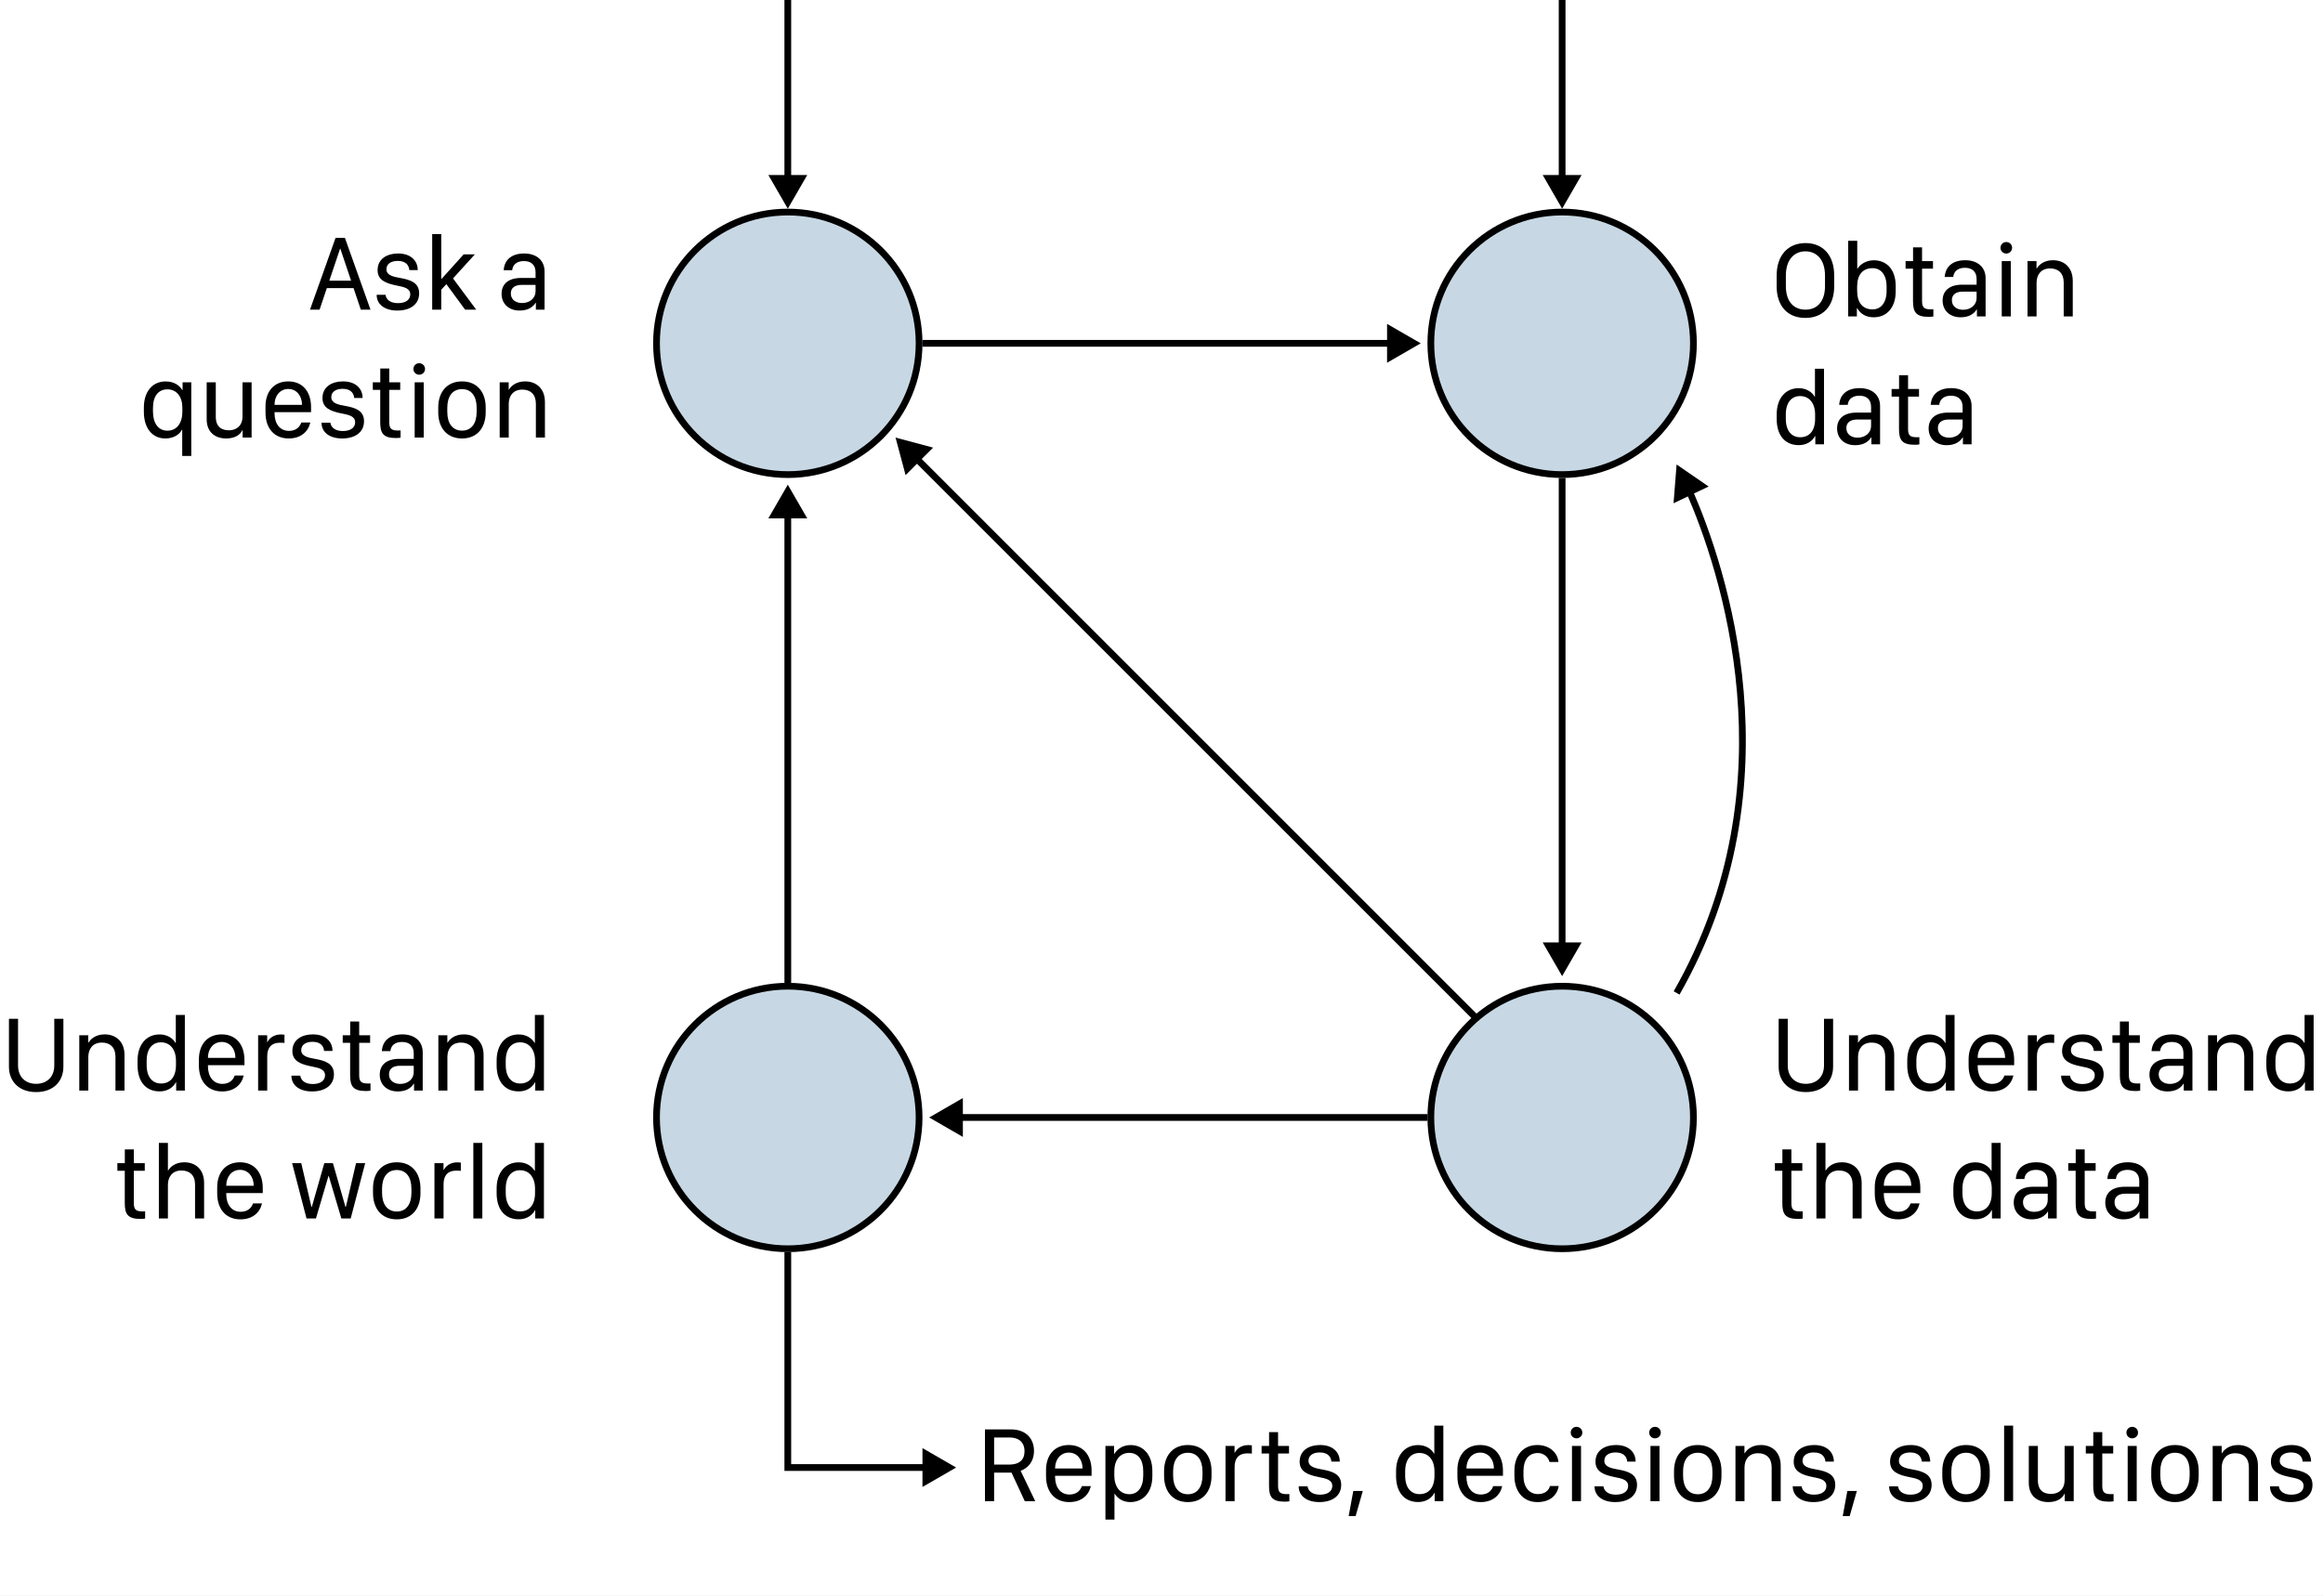
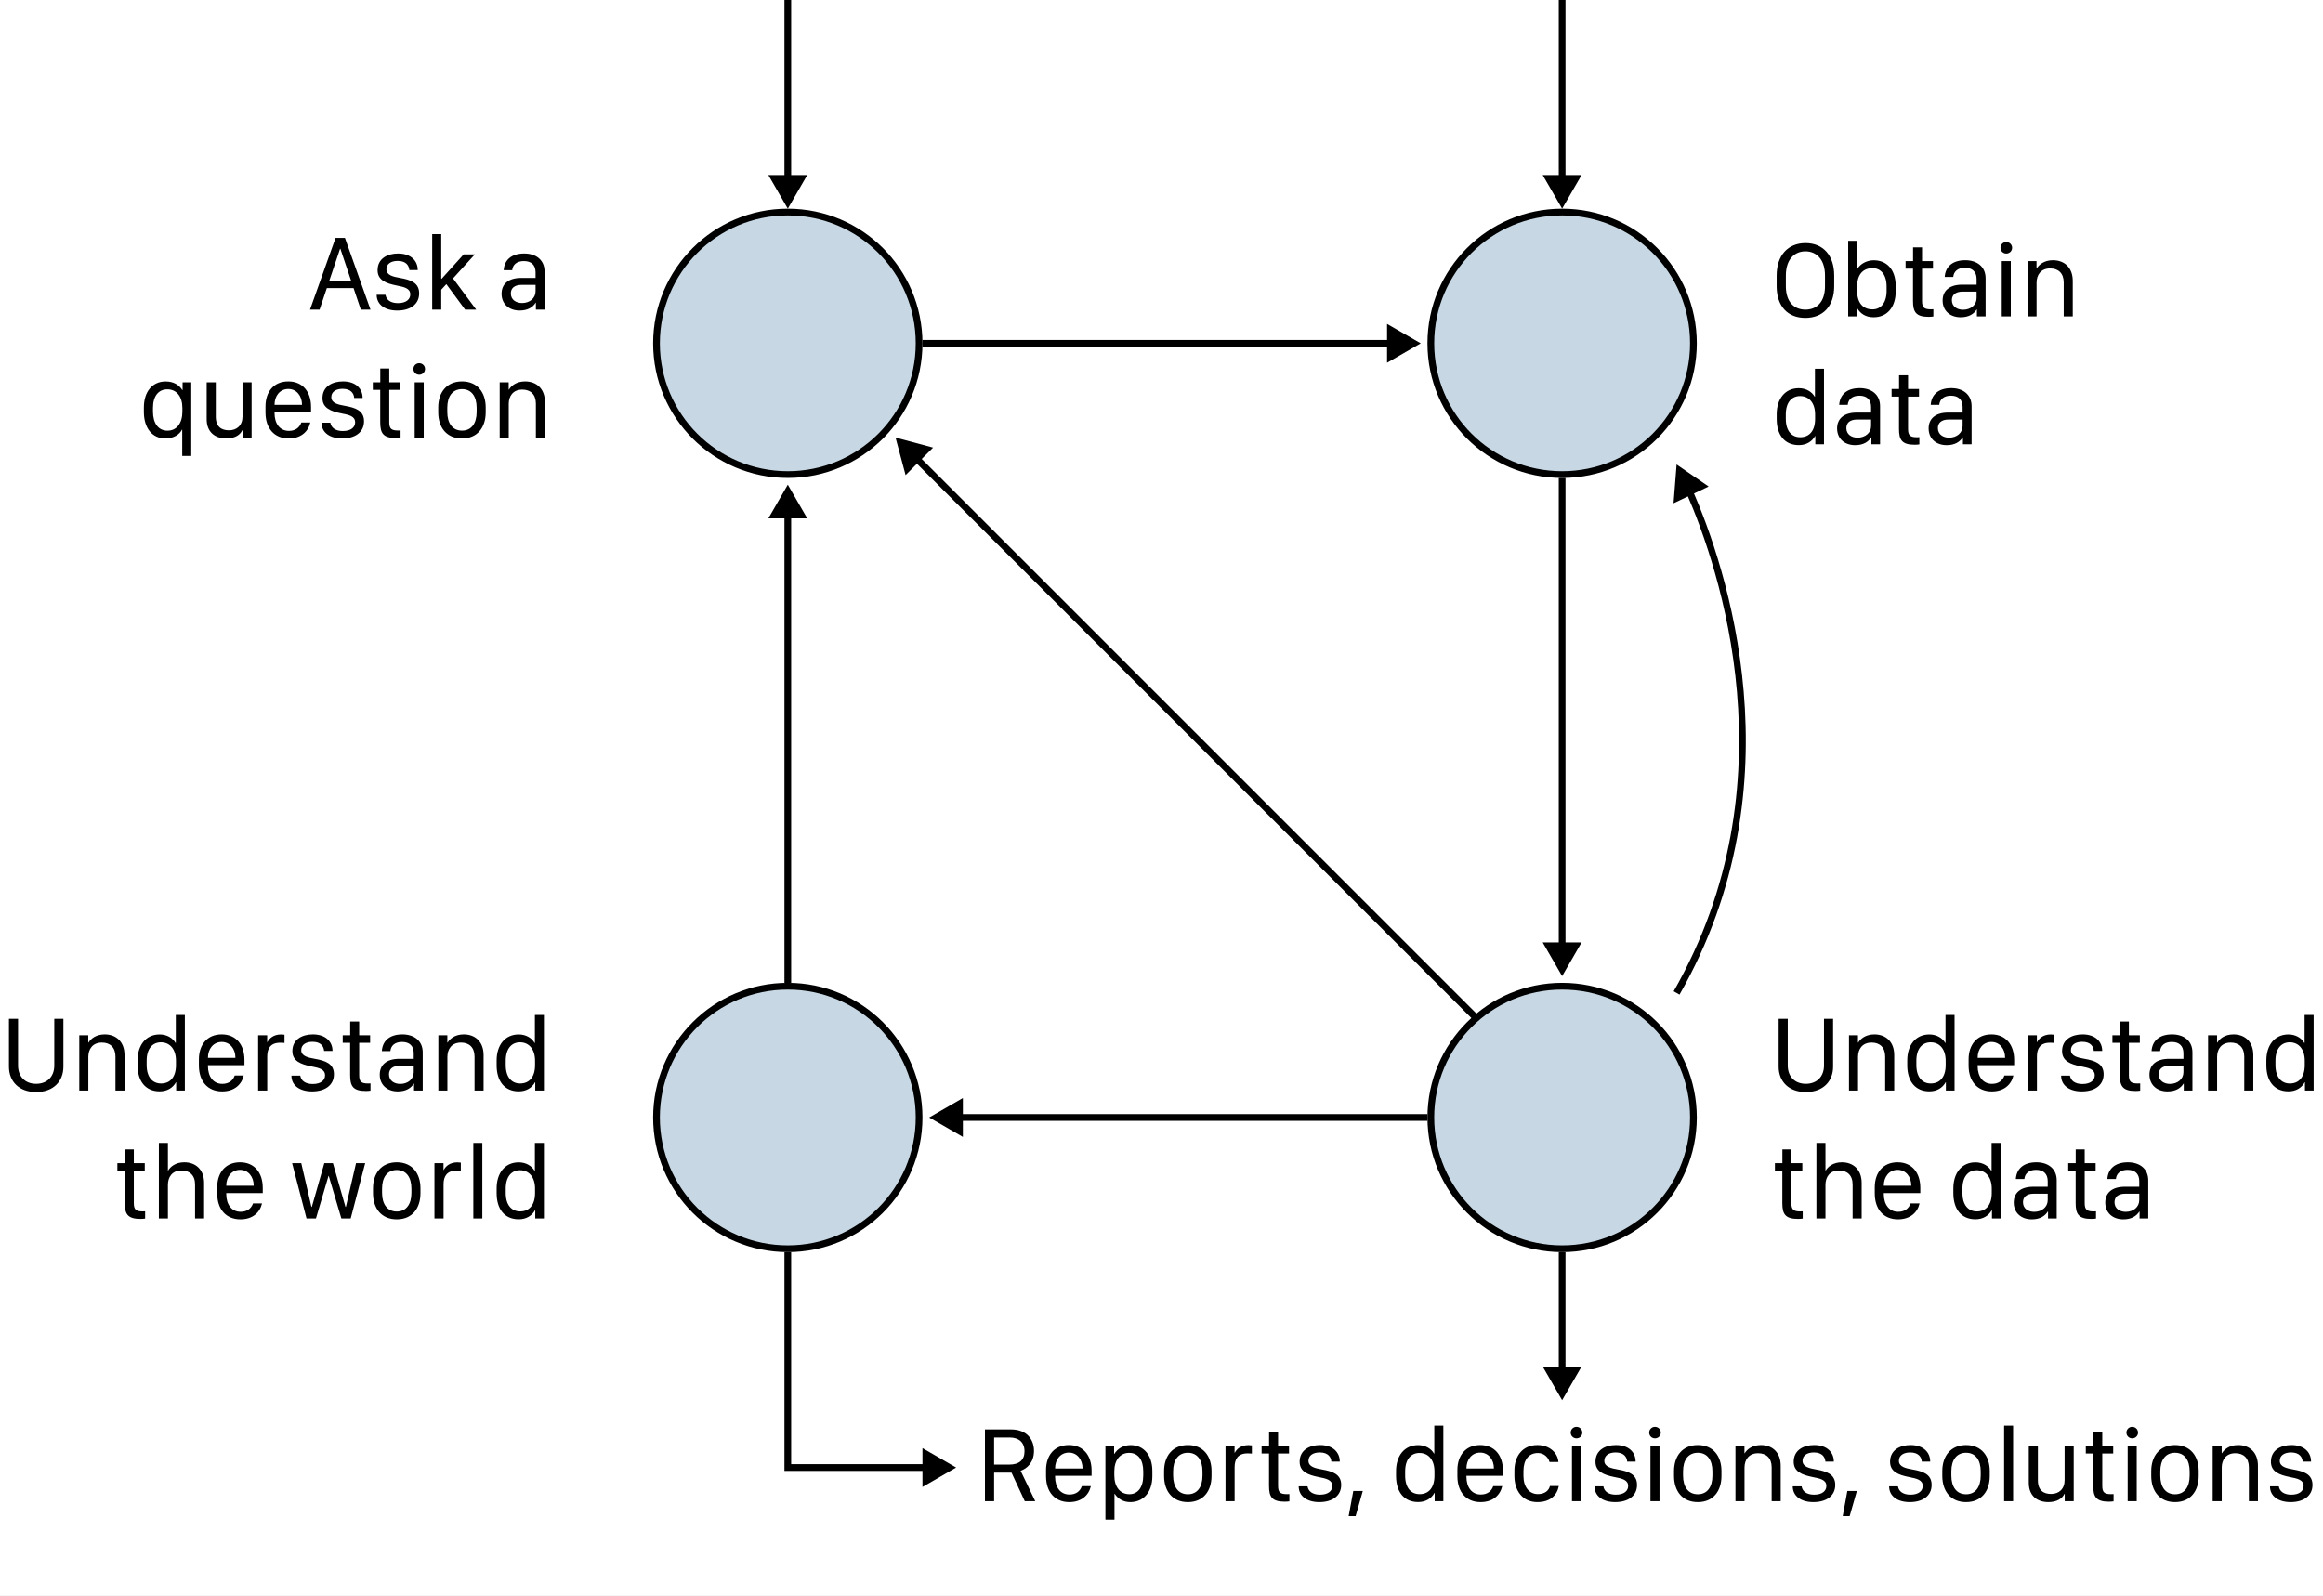
<svg xmlns="http://www.w3.org/2000/svg" width="345" height="237" viewBox="0 0 345 237" fill="none">
  <rect width="345" height="237" fill="white" />
  <circle cx="117" cy="51" r="19.5" fill="#C7D8E4" stroke="black" />
  <circle cx="232" cy="51" r="19.5" fill="#C7D8E4" stroke="black" />
  <circle cx="117" cy="166" r="19.5" fill="#C7D8E4" stroke="black" />
  <circle cx="232" cy="166" r="19.5" fill="#C7D8E4" stroke="black" />
  <path d="M211 51L206 48.113V53.887L211 51ZM137 51.5H206.5V50.5H137V51.5Z" fill="black" />
  <path d="M138 166L143 168.887V163.113L138 166ZM212 165.5H142.5V166.5H212V165.5Z" fill="black" />
  <path d="M117 72L114.113 77L119.887 77L117 72ZM117.5 146L117.5 76.5L116.5 76.5L116.5 146L117.5 146Z" fill="black" />
  <path d="M133 65L134.494 70.577L138.577 66.494L133 65ZM219.354 150.646L136.536 67.828L135.828 68.535L218.646 151.354L219.354 150.646Z" fill="black" />
  <path d="M249 69L248.546 74.756L253.757 72.271L249 69ZM249.434 147.748C267.368 116.363 256.256 84.013 251.395 72.863L250.478 73.263C255.308 84.339 266.255 116.296 248.566 147.252L249.434 147.748Z" fill="black" />
  <path d="M232 145L234.887 140H229.113L232 145ZM231.5 71V140.5H232.5V71H231.5Z" fill="black" />
+   <path d="M232 208L234.887 203H229.113L232 208ZM231.5 186V203.5H232.5V186H231.5Z" fill="black" />
  <path d="M117 31L119.887 26L114.113 26L117 31ZM116.5 2.18557e-08L116.5 26.5L117.5 26.5L117.5 -2.18557e-08L116.5 2.18557e-08Z" fill="black" />
  <path d="M117 218H116.5V218.5H117V218ZM142 218L137 215.113V220.887L142 218ZM116.5 186V218H117.5V186H116.5ZM117 218.5H137.5V217.5H117V218.5Z" fill="black" />
  <path d="M232 31L234.887 26L229.113 26L232 31ZM231.5 2.18557e-08L231.5 26.5L232.5 26.5L232.5 -2.18557e-08L231.5 2.18557e-08Z" fill="black" />
  <path d="M47.461 46L48.539 42.797H52.508L53.586 46H55.023L51.227 35.336H49.836L46.039 46H47.461ZM50.547 36.945L52.141 41.695H48.906L50.508 36.945H50.547ZM56.078 40.141C56.078 41.625 57.336 42.094 58.867 42.406C60.016 42.633 60.93 42.812 60.93 43.742C60.93 44.438 60.359 45.031 59.102 45.031C58.008 45.031 57.367 44.539 57.25 43.789H55.938C55.938 45.266 57.195 46.133 59 46.133C60.93 46.133 62.25 45.211 62.25 43.578C62.25 41.977 60.953 41.562 59.414 41.289C58.477 41.117 57.391 40.922 57.391 40C57.391 39.188 58.094 38.758 59.07 38.758C60.352 38.758 60.742 39.492 60.789 40.117H62.039C62.039 38.758 61.047 37.656 59.117 37.656C57.539 37.656 56.078 38.406 56.078 40.141ZM65.531 43.039L66.289 42.211L69.078 46H70.727L67.281 41.359L70.523 37.789H68.859L65.586 41.422H65.531V34.773H64.188V46H65.531V43.039ZM77.172 46.133C78.383 46.133 79.133 45.641 79.547 44.977H79.586V46H80.875V40.336C80.875 38.609 79.602 37.656 77.852 37.656C75.867 37.656 74.891 38.703 74.805 40.141H76.07C76.148 39.32 76.75 38.781 77.805 38.781C78.914 38.781 79.539 39.375 79.539 40.453V41.289H77.375C75.492 41.297 74.492 42.203 74.492 43.641C74.492 45.148 75.586 46.133 77.172 46.133ZM77.531 45.016C76.672 45.016 75.867 44.562 75.867 43.594C75.867 42.852 76.352 42.32 77.477 42.32H79.539V43.273C79.539 44.297 78.68 45.016 77.531 45.016ZM24.586 56.664C22.633 56.664 21.367 58.188 21.367 60.531V61.18C21.367 63.617 22.625 65.133 24.562 65.133C25.781 65.133 26.672 64.539 27.023 63.828H27.062V67.727H28.406V56.789H27.117V57.945H27.078C26.586 57.164 25.781 56.664 24.586 56.664ZM24.852 57.836C26.25 57.836 27.086 58.938 27.086 60.602V61.141C27.086 62.852 26.258 63.977 24.867 63.977C23.508 63.977 22.719 62.867 22.719 61.141V60.602C22.719 58.852 23.523 57.836 24.852 57.836ZM37.367 56.789H36.016V61.875C36.016 63.18 35.188 63.922 34.008 63.922C32.93 63.922 32.047 63.43 32.047 61.898V56.789H30.695V62.281C30.695 64.164 31.906 65.133 33.602 65.133C34.914 65.133 35.688 64.57 35.977 63.922H36.031V65H37.367V56.789ZM42.875 65.133C44.688 65.133 45.773 64.125 46.086 62.766H44.75C44.484 63.531 43.859 64.008 42.906 64.008C41.57 64.008 40.773 62.938 40.773 61.375V61.227H46.195V60.461C46.195 58.203 44.961 56.656 42.812 56.656C40.656 56.656 39.43 58.203 39.43 60.367V61.289C39.43 63.625 40.734 65.133 42.875 65.133ZM40.773 60.141V60.117C40.773 58.82 41.57 57.781 42.82 57.781C44.047 57.781 44.852 58.812 44.852 60.117V60.141H40.773ZM47.891 59.141C47.891 60.625 49.148 61.094 50.68 61.406C51.828 61.633 52.742 61.812 52.742 62.742C52.742 63.438 52.172 64.031 50.914 64.031C49.82 64.031 49.18 63.539 49.062 62.789H47.75C47.75 64.266 49.008 65.133 50.812 65.133C52.742 65.133 54.062 64.211 54.062 62.578C54.062 60.977 52.766 60.562 51.227 60.289C50.289 60.117 49.203 59.922 49.203 59C49.203 58.188 49.906 57.758 50.883 57.758C52.164 57.758 52.555 58.492 52.602 59.117H53.852C53.852 57.758 52.859 56.656 50.93 56.656C49.352 56.656 47.891 57.406 47.891 59.141ZM56.477 56.789H55.367V57.914H56.469V62.703C56.469 64.32 56.867 65.07 58.812 65.07C59.094 65.07 59.375 65.039 59.492 65.016V63.938C59.383 63.953 59.281 63.953 59.148 63.953C58.141 63.953 57.812 63.703 57.812 62.719V57.914H59.438V56.789H57.812V54.742H56.477V56.789ZM61.398 54.812C61.398 55.289 61.781 55.664 62.258 55.664C62.734 55.664 63.125 55.289 63.125 54.812C63.125 54.328 62.734 53.953 62.258 53.953C61.781 53.953 61.398 54.328 61.398 54.812ZM61.586 65H62.93V56.789H61.586V65ZM68.617 56.656C66.32 56.656 65.086 58.32 65.086 60.516V61.25C65.086 63.477 66.312 65.133 68.617 65.133C70.922 65.133 72.133 63.477 72.133 61.25V60.516C72.133 58.32 70.914 56.656 68.617 56.656ZM68.617 57.805C70.023 57.805 70.789 58.883 70.789 60.562V61.203C70.789 62.883 70.023 63.969 68.617 63.969C67.203 63.969 66.43 62.875 66.43 61.203V60.562C66.43 58.883 67.203 57.805 68.617 57.805ZM74.211 65H75.555V60C75.555 58.875 76.164 57.875 77.578 57.875C78.773 57.875 79.586 58.578 79.586 59.961V65H80.93V59.734C80.93 57.734 79.672 56.656 77.984 56.656C76.648 56.656 75.891 57.352 75.586 57.875H75.547V56.789H74.211V65Z" fill="black" />
  <path d="M5.367 161C3.734 161 2.68 159.938 2.68 158.273V151.336H1.328V158.453C1.328 160.656 2.836 162.227 5.367 162.227C7.906 162.227 9.414 160.656 9.414 158.453V151.336H8.062V158.273C8.062 159.93 7.008 161 5.367 161ZM11.773 162H13.117V157C13.117 155.875 13.727 154.875 15.141 154.875C16.336 154.875 17.148 155.578 17.148 156.961V162H18.492V156.734C18.492 154.734 17.234 153.656 15.547 153.656C14.211 153.656 13.453 154.352 13.148 154.875H13.109V153.789H11.773V162ZM23.711 153.664C21.641 153.664 20.43 155.289 20.43 157.523V158.266C20.43 160.555 21.57 162.125 23.711 162.125C24.812 162.125 25.672 161.609 26.133 160.766H26.164V162H27.453V150.773H26.109V154.93H26.07C25.656 154.203 24.797 153.664 23.711 153.664ZM23.898 154.836C25.281 154.836 26.133 155.914 26.133 157.57V158.227C26.133 159.969 25.297 160.953 23.922 160.953C22.68 160.953 21.781 160.047 21.781 158.219V157.57C21.781 155.742 22.68 154.836 23.898 154.836ZM32.984 162.133C34.797 162.133 35.883 161.125 36.195 159.766H34.859C34.594 160.531 33.969 161.008 33.016 161.008C31.68 161.008 30.883 159.938 30.883 158.375V158.227H36.305V157.461C36.305 155.203 35.07 153.656 32.922 153.656C30.766 153.656 29.539 155.203 29.539 157.367V158.289C29.539 160.625 30.844 162.133 32.984 162.133ZM30.883 157.141V157.117C30.883 155.82 31.68 154.781 32.93 154.781C34.156 154.781 34.961 155.812 34.961 157.117V157.141H30.883ZM38.336 162H39.688V156.914C39.688 155.805 40.141 154.898 41.594 154.898C41.844 154.898 42.109 154.906 42.25 154.93V153.703C42.086 153.68 41.914 153.664 41.742 153.664C40.578 153.664 39.961 154.305 39.719 154.797H39.68V153.789H38.336V162ZM43.422 156.141C43.422 157.625 44.68 158.094 46.211 158.406C47.359 158.633 48.273 158.812 48.273 159.742C48.273 160.438 47.703 161.031 46.445 161.031C45.352 161.031 44.711 160.539 44.594 159.789H43.281C43.281 161.266 44.539 162.133 46.344 162.133C48.273 162.133 49.594 161.211 49.594 159.578C49.594 157.977 48.297 157.562 46.758 157.289C45.82 157.117 44.734 156.922 44.734 156C44.734 155.188 45.438 154.758 46.414 154.758C47.695 154.758 48.086 155.492 48.133 156.117H49.383C49.383 154.758 48.391 153.656 46.461 153.656C44.883 153.656 43.422 154.406 43.422 156.141ZM52.008 153.789H50.898V154.914H52V159.703C52 161.32 52.398 162.07 54.344 162.07C54.625 162.07 54.906 162.039 55.023 162.016V160.938C54.914 160.953 54.812 160.953 54.68 160.953C53.672 160.953 53.344 160.703 53.344 159.719V154.914H54.969V153.789H53.344V151.742H52.008V153.789ZM59.078 162.133C60.289 162.133 61.039 161.641 61.453 160.977H61.492V162H62.781V156.336C62.781 154.609 61.508 153.656 59.758 153.656C57.773 153.656 56.797 154.703 56.711 156.141H57.977C58.055 155.32 58.656 154.781 59.711 154.781C60.82 154.781 61.445 155.375 61.445 156.453V157.289H59.281C57.398 157.297 56.398 158.203 56.398 159.641C56.398 161.148 57.492 162.133 59.078 162.133ZM59.438 161.016C58.578 161.016 57.773 160.562 57.773 159.594C57.773 158.852 58.258 158.32 59.383 158.32H61.445V159.273C61.445 160.297 60.586 161.016 59.438 161.016ZM65.102 162H66.445V157C66.445 155.875 67.055 154.875 68.469 154.875C69.664 154.875 70.477 155.578 70.477 156.961V162H71.82V156.734C71.82 154.734 70.562 153.656 68.875 153.656C67.539 153.656 66.781 154.352 66.477 154.875H66.438V153.789H65.102V162ZM77.039 153.664C74.969 153.664 73.758 155.289 73.758 157.523V158.266C73.758 160.555 74.898 162.125 77.039 162.125C78.141 162.125 79 161.609 79.461 160.766H79.492V162H80.781V150.773H79.438V154.93H79.398C78.984 154.203 78.125 153.664 77.039 153.664ZM77.227 154.836C78.609 154.836 79.461 155.914 79.461 157.57V158.227C79.461 159.969 78.625 160.953 77.25 160.953C76.008 160.953 75.109 160.047 75.109 158.219V157.57C75.109 155.742 76.008 154.836 77.227 154.836ZM18.539 172.789H17.43V173.914H18.531V178.703C18.531 180.32 18.93 181.07 20.875 181.07C21.156 181.07 21.438 181.039 21.555 181.016V179.938C21.445 179.953 21.344 179.953 21.211 179.953C20.203 179.953 19.875 179.703 19.875 178.719V173.914H21.5V172.789H19.875V170.742H18.539V172.789ZM23.594 181H24.938V176C24.938 174.875 25.547 173.875 26.961 173.875C28.164 173.875 28.969 174.578 28.969 175.961V181H30.312V175.734C30.312 173.734 29.062 172.656 27.367 172.656C26.039 172.656 25.281 173.352 24.977 173.875H24.938V169.773H23.594V181ZM35.703 181.133C37.516 181.133 38.602 180.125 38.914 178.766H37.578C37.312 179.531 36.688 180.008 35.734 180.008C34.398 180.008 33.602 178.938 33.602 177.375V177.227H39.023V176.461C39.023 174.203 37.789 172.656 35.641 172.656C33.484 172.656 32.258 174.203 32.258 176.367V177.289C32.258 179.625 33.562 181.133 35.703 181.133ZM33.602 176.141V176.117C33.602 174.82 34.398 173.781 35.648 173.781C36.875 173.781 37.68 174.812 37.68 176.117V176.141H33.602ZM54.234 172.789H52.875L51.367 179.281H51.305L49.445 172.789H48.164L46.312 179.281H46.25L44.742 172.789H43.383L45.523 181H46.922L48.789 174.672H48.82L50.695 181H52.086L54.234 172.789ZM58.93 172.656C56.633 172.656 55.398 174.32 55.398 176.516V177.25C55.398 179.477 56.625 181.133 58.93 181.133C61.234 181.133 62.445 179.477 62.445 177.25V176.516C62.445 174.32 61.227 172.656 58.93 172.656ZM58.93 173.805C60.336 173.805 61.102 174.883 61.102 176.562V177.203C61.102 178.883 60.336 179.969 58.93 179.969C57.516 179.969 56.742 178.875 56.742 177.203V176.562C56.742 174.883 57.516 173.805 58.93 173.805ZM64.523 181H65.875V175.914C65.875 174.805 66.328 173.898 67.781 173.898C68.031 173.898 68.297 173.906 68.438 173.93V172.703C68.273 172.68 68.102 172.664 67.93 172.664C66.766 172.664 66.148 173.305 65.906 173.797H65.867V172.789H64.523V181ZM70.297 181H71.633V169.773H70.297V181ZM77.039 172.664C74.969 172.664 73.758 174.289 73.758 176.523V177.266C73.758 179.555 74.898 181.125 77.039 181.125C78.141 181.125 79 180.609 79.461 179.766H79.492V181H80.781V169.773H79.438V173.93H79.398C78.984 173.203 78.125 172.664 77.039 172.664ZM77.227 173.836C78.609 173.836 79.461 174.914 79.461 176.57V177.227C79.461 178.969 78.625 179.953 77.25 179.953C76.008 179.953 75.109 179.047 75.109 177.219V176.57C75.109 174.742 76.008 173.836 77.227 173.836Z" fill="black" />
  <path d="M272.406 42.508V40.938C272.406 37.906 270.734 36.109 268.148 36.109C265.562 36.109 263.859 37.906 263.859 40.938V42.508C263.859 45.523 265.531 47.227 268.117 47.227C270.711 47.227 272.406 45.523 272.406 42.508ZM271.039 40.93V42.508C271.039 44.898 269.781 46 268.133 46C266.492 46 265.227 44.898 265.227 42.508V40.93C265.227 38.547 266.492 37.336 268.133 37.336C269.781 37.336 271.039 38.547 271.039 40.93ZM278.266 47.133C280.242 47.133 281.539 45.664 281.539 43.289V42.492C281.539 40.023 280.195 38.664 278.281 38.664C277.242 38.664 276.289 39.203 275.867 39.914H275.828V35.773H274.484V47H275.773V45.766H275.812C276.297 46.609 277.094 47.133 278.266 47.133ZM278.102 45.961C276.664 45.961 275.812 44.984 275.812 43.203V42.57C275.812 40.789 276.672 39.836 278.102 39.836C279.328 39.836 280.188 40.797 280.188 42.57V43.219C280.188 44.977 279.336 45.961 278.102 45.961ZM284.117 38.789H283.008V39.914H284.109V44.703C284.109 46.32 284.508 47.07 286.453 47.07C286.734 47.07 287.016 47.039 287.133 47.016V45.938C287.023 45.953 286.922 45.953 286.789 45.953C285.781 45.953 285.453 45.703 285.453 44.719V39.914H287.078V38.789H285.453V36.742H284.117V38.789ZM291.188 47.133C292.398 47.133 293.148 46.641 293.562 45.977H293.602V47H294.891V41.336C294.891 39.609 293.617 38.656 291.867 38.656C289.883 38.656 288.906 39.703 288.82 41.141H290.086C290.164 40.32 290.766 39.781 291.82 39.781C292.93 39.781 293.555 40.375 293.555 41.453V42.289H291.391C289.508 42.297 288.508 43.203 288.508 44.641C288.508 46.148 289.602 47.133 291.188 47.133ZM291.547 46.016C290.688 46.016 289.883 45.562 289.883 44.594C289.883 43.852 290.367 43.32 291.492 43.32H293.555V44.273C293.555 45.297 292.695 46.016 291.547 46.016ZM297.102 36.812C297.102 37.289 297.484 37.664 297.961 37.664C298.438 37.664 298.828 37.289 298.828 36.812C298.828 36.328 298.438 35.953 297.961 35.953C297.484 35.953 297.102 36.328 297.102 36.812ZM297.289 47H298.633V38.789H297.289V47ZM301.117 47H302.461V42C302.461 40.875 303.07 39.875 304.484 39.875C305.68 39.875 306.492 40.578 306.492 41.961V47H307.836V41.734C307.836 39.734 306.578 38.656 304.891 38.656C303.555 38.656 302.797 39.352 302.492 39.875H302.453V38.789H301.117V47ZM267.148 57.664C265.078 57.664 263.867 59.289 263.867 61.523V62.266C263.867 64.555 265.008 66.125 267.148 66.125C268.25 66.125 269.109 65.609 269.57 64.766H269.602V66H270.891V54.773H269.547V58.93H269.508C269.094 58.203 268.234 57.664 267.148 57.664ZM267.336 58.836C268.719 58.836 269.57 59.914 269.57 61.57V62.227C269.57 63.969 268.734 64.953 267.359 64.953C266.117 64.953 265.219 64.047 265.219 62.219V61.57C265.219 59.742 266.117 58.836 267.336 58.836ZM275.516 66.133C276.727 66.133 277.477 65.641 277.891 64.977H277.93V66H279.219V60.336C279.219 58.609 277.945 57.656 276.195 57.656C274.211 57.656 273.234 58.703 273.148 60.141H274.414C274.492 59.32 275.094 58.781 276.148 58.781C277.258 58.781 277.883 59.375 277.883 60.453V61.289H275.719C273.836 61.297 272.836 62.203 272.836 63.641C272.836 65.148 273.93 66.133 275.516 66.133ZM275.875 65.016C275.016 65.016 274.211 64.562 274.211 63.594C274.211 62.852 274.695 62.32 275.82 62.32H277.883V63.273C277.883 64.297 277.023 65.016 275.875 65.016ZM282.039 57.789H280.93V58.914H282.031V63.703C282.031 65.32 282.43 66.07 284.375 66.07C284.656 66.07 284.938 66.039 285.055 66.016V64.938C284.945 64.953 284.844 64.953 284.711 64.953C283.703 64.953 283.375 64.703 283.375 63.719V58.914H285V57.789H283.375V55.742H282.039V57.789ZM289.109 66.133C290.32 66.133 291.07 65.641 291.484 64.977H291.523V66H292.812V60.336C292.812 58.609 291.539 57.656 289.789 57.656C287.805 57.656 286.828 58.703 286.742 60.141H288.008C288.086 59.32 288.688 58.781 289.742 58.781C290.852 58.781 291.477 59.375 291.477 60.453V61.289H289.312C287.43 61.297 286.43 62.203 286.43 63.641C286.43 65.148 287.523 66.133 289.109 66.133ZM289.469 65.016C288.609 65.016 287.805 64.562 287.805 63.594C287.805 62.852 288.289 62.32 289.414 62.32H291.477V63.273C291.477 64.297 290.617 65.016 289.469 65.016Z" fill="black" />
  <path d="M268.195 161C266.562 161 265.508 159.938 265.508 158.273V151.336H264.156V158.453C264.156 160.656 265.664 162.227 268.195 162.227C270.734 162.227 272.242 160.656 272.242 158.453V151.336H270.891V158.273C270.891 159.93 269.836 161 268.195 161ZM274.602 162H275.945V157C275.945 155.875 276.555 154.875 277.969 154.875C279.164 154.875 279.977 155.578 279.977 156.961V162H281.32V156.734C281.32 154.734 280.062 153.656 278.375 153.656C277.039 153.656 276.281 154.352 275.977 154.875H275.938V153.789H274.602V162ZM286.539 153.664C284.469 153.664 283.258 155.289 283.258 157.523V158.266C283.258 160.555 284.398 162.125 286.539 162.125C287.641 162.125 288.5 161.609 288.961 160.766H288.992V162H290.281V150.773H288.938V154.93H288.898C288.484 154.203 287.625 153.664 286.539 153.664ZM286.727 154.836C288.109 154.836 288.961 155.914 288.961 157.57V158.227C288.961 159.969 288.125 160.953 286.75 160.953C285.508 160.953 284.609 160.047 284.609 158.219V157.57C284.609 155.742 285.508 154.836 286.727 154.836ZM295.812 162.133C297.625 162.133 298.711 161.125 299.023 159.766H297.688C297.422 160.531 296.797 161.008 295.844 161.008C294.508 161.008 293.711 159.938 293.711 158.375V158.227H299.133V157.461C299.133 155.203 297.898 153.656 295.75 153.656C293.594 153.656 292.367 155.203 292.367 157.367V158.289C292.367 160.625 293.672 162.133 295.812 162.133ZM293.711 157.141V157.117C293.711 155.82 294.508 154.781 295.758 154.781C296.984 154.781 297.789 155.812 297.789 157.117V157.141H293.711ZM301.164 162H302.516V156.914C302.516 155.805 302.969 154.898 304.422 154.898C304.672 154.898 304.938 154.906 305.078 154.93V153.703C304.914 153.68 304.742 153.664 304.57 153.664C303.406 153.664 302.789 154.305 302.547 154.797H302.508V153.789H301.164V162ZM306.25 156.141C306.25 157.625 307.508 158.094 309.039 158.406C310.188 158.633 311.102 158.812 311.102 159.742C311.102 160.438 310.531 161.031 309.273 161.031C308.18 161.031 307.539 160.539 307.422 159.789H306.109C306.109 161.266 307.367 162.133 309.172 162.133C311.102 162.133 312.422 161.211 312.422 159.578C312.422 157.977 311.125 157.562 309.586 157.289C308.648 157.117 307.562 156.922 307.562 156C307.562 155.188 308.266 154.758 309.242 154.758C310.523 154.758 310.914 155.492 310.961 156.117H312.211C312.211 154.758 311.219 153.656 309.289 153.656C307.711 153.656 306.25 154.406 306.25 156.141ZM314.836 153.789H313.727V154.914H314.828V159.703C314.828 161.32 315.227 162.07 317.172 162.07C317.453 162.07 317.734 162.039 317.852 162.016V160.938C317.742 160.953 317.641 160.953 317.508 160.953C316.5 160.953 316.172 160.703 316.172 159.719V154.914H317.797V153.789H316.172V151.742H314.836V153.789ZM321.906 162.133C323.117 162.133 323.867 161.641 324.281 160.977H324.32V162H325.609V156.336C325.609 154.609 324.336 153.656 322.586 153.656C320.602 153.656 319.625 154.703 319.539 156.141H320.805C320.883 155.32 321.484 154.781 322.539 154.781C323.648 154.781 324.273 155.375 324.273 156.453V157.289H322.109C320.227 157.297 319.227 158.203 319.227 159.641C319.227 161.148 320.32 162.133 321.906 162.133ZM322.266 161.016C321.406 161.016 320.602 160.562 320.602 159.594C320.602 158.852 321.086 158.32 322.211 158.32H324.273V159.273C324.273 160.297 323.414 161.016 322.266 161.016ZM327.93 162H329.273V157C329.273 155.875 329.883 154.875 331.297 154.875C332.492 154.875 333.305 155.578 333.305 156.961V162H334.648V156.734C334.648 154.734 333.391 153.656 331.703 153.656C330.367 153.656 329.609 154.352 329.305 154.875H329.266V153.789H327.93V162ZM339.867 153.664C337.797 153.664 336.586 155.289 336.586 157.523V158.266C336.586 160.555 337.727 162.125 339.867 162.125C340.969 162.125 341.828 161.609 342.289 160.766H342.32V162H343.609V150.773H342.266V154.93H342.227C341.812 154.203 340.953 153.664 339.867 153.664ZM340.055 154.836C341.438 154.836 342.289 155.914 342.289 157.57V158.227C342.289 159.969 341.453 160.953 340.078 160.953C338.836 160.953 337.938 160.047 337.938 158.219V157.57C337.938 155.742 338.836 154.836 340.055 154.836ZM264.711 172.789H263.602V173.914H264.703V178.703C264.703 180.32 265.102 181.07 267.047 181.07C267.328 181.07 267.609 181.039 267.727 181.016V179.938C267.617 179.953 267.516 179.953 267.383 179.953C266.375 179.953 266.047 179.703 266.047 178.719V173.914H267.672V172.789H266.047V170.742H264.711V172.789ZM269.766 181H271.109V176C271.109 174.875 271.719 173.875 273.133 173.875C274.336 173.875 275.141 174.578 275.141 175.961V181H276.484V175.734C276.484 173.734 275.234 172.656 273.539 172.656C272.211 172.656 271.453 173.352 271.148 173.875H271.109V169.773H269.766V181ZM281.875 181.133C283.688 181.133 284.773 180.125 285.086 178.766H283.75C283.484 179.531 282.859 180.008 281.906 180.008C280.57 180.008 279.773 178.938 279.773 177.375V177.227H285.195V176.461C285.195 174.203 283.961 172.656 281.812 172.656C279.656 172.656 278.43 174.203 278.43 176.367V177.289C278.43 179.625 279.734 181.133 281.875 181.133ZM279.773 176.141V176.117C279.773 174.82 280.57 173.781 281.82 173.781C283.047 173.781 283.852 174.812 283.852 176.117V176.141H279.773ZM293.383 172.664C291.312 172.664 290.102 174.289 290.102 176.523V177.266C290.102 179.555 291.242 181.125 293.383 181.125C294.484 181.125 295.344 180.609 295.805 179.766H295.836V181H297.125V169.773H295.781V173.93H295.742C295.328 173.203 294.469 172.664 293.383 172.664ZM293.57 173.836C294.953 173.836 295.805 174.914 295.805 176.57V177.227C295.805 178.969 294.969 179.953 293.594 179.953C292.352 179.953 291.453 179.047 291.453 177.219V176.57C291.453 174.742 292.352 173.836 293.57 173.836ZM301.75 181.133C302.961 181.133 303.711 180.641 304.125 179.977H304.164V181H305.453V175.336C305.453 173.609 304.18 172.656 302.43 172.656C300.445 172.656 299.469 173.703 299.383 175.141H300.648C300.727 174.32 301.328 173.781 302.383 173.781C303.492 173.781 304.117 174.375 304.117 175.453V176.289H301.953C300.07 176.297 299.07 177.203 299.07 178.641C299.07 180.148 300.164 181.133 301.75 181.133ZM302.109 180.016C301.25 180.016 300.445 179.562 300.445 178.594C300.445 177.852 300.93 177.32 302.055 177.32H304.117V178.273C304.117 179.297 303.258 180.016 302.109 180.016ZM308.273 172.789H307.164V173.914H308.266V178.703C308.266 180.32 308.664 181.07 310.609 181.07C310.891 181.07 311.172 181.039 311.289 181.016V179.938C311.18 179.953 311.078 179.953 310.945 179.953C309.938 179.953 309.609 179.703 309.609 178.719V173.914H311.234V172.789H309.609V170.742H308.273V172.789ZM315.344 181.133C316.555 181.133 317.305 180.641 317.719 179.977H317.758V181H319.047V175.336C319.047 173.609 317.773 172.656 316.023 172.656C314.039 172.656 313.062 173.703 312.977 175.141H314.242C314.32 174.32 314.922 173.781 315.977 173.781C317.086 173.781 317.711 174.375 317.711 175.453V176.289H315.547C313.664 176.297 312.664 177.203 312.664 178.641C312.664 180.148 313.758 181.133 315.344 181.133ZM315.703 180.016C314.844 180.016 314.039 179.562 314.039 178.594C314.039 177.852 314.523 177.32 315.648 177.32H317.711V178.273C317.711 179.297 316.852 180.016 315.703 180.016Z" fill="black" />
  <path d="M150.133 212.336H146.281V223H147.641V218.758H150.227L152.195 223H153.75L151.578 218.484C152.516 218.148 153.562 217.266 153.562 215.516C153.562 213.844 152.508 212.336 150.133 212.336ZM147.641 217.562V213.539H149.961C151.289 213.539 152.156 214.234 152.156 215.594C152.156 216.852 151.391 217.562 149.898 217.562H147.641ZM158.797 223.133C160.609 223.133 161.695 222.125 162.008 220.766H160.672C160.406 221.531 159.781 222.008 158.828 222.008C157.492 222.008 156.695 220.938 156.695 219.375V219.227H162.117V218.461C162.117 216.203 160.883 214.656 158.734 214.656C156.578 214.656 155.352 216.203 155.352 218.367V219.289C155.352 221.625 156.656 223.133 158.797 223.133ZM156.695 218.141V218.117C156.695 216.82 157.492 215.781 158.742 215.781C159.969 215.781 160.773 216.812 160.773 218.117V218.141H156.695ZM167.867 223.133C169.797 223.133 171.141 221.672 171.141 219.273V218.516C171.141 216.086 169.773 214.664 167.922 214.664C166.82 214.664 165.977 215.195 165.5 215.969H165.461V214.789H164.172V225.727H165.516V221.906H165.555C166.016 222.633 166.82 223.133 167.867 223.133ZM167.734 221.961C166.336 221.961 165.492 220.852 165.492 219.172V218.555C165.492 216.922 166.328 215.82 167.695 215.82C169.023 215.82 169.789 216.836 169.789 218.562V219.172C169.789 220.977 168.961 221.961 167.734 221.961ZM176.414 214.656C174.117 214.656 172.883 216.32 172.883 218.516V219.25C172.883 221.477 174.109 223.133 176.414 223.133C178.719 223.133 179.93 221.477 179.93 219.25V218.516C179.93 216.32 178.711 214.656 176.414 214.656ZM176.414 215.805C177.82 215.805 178.586 216.883 178.586 218.562V219.203C178.586 220.883 177.82 221.969 176.414 221.969C175 221.969 174.227 220.875 174.227 219.203V218.562C174.227 216.883 175 215.805 176.414 215.805ZM182.008 223H183.359V217.914C183.359 216.805 183.812 215.898 185.266 215.898C185.516 215.898 185.781 215.906 185.922 215.93V214.703C185.758 214.68 185.586 214.664 185.414 214.664C184.25 214.664 183.633 215.305 183.391 215.797H183.352V214.789H182.008V223ZM188.477 214.789H187.367V215.914H188.469V220.703C188.469 222.32 188.867 223.07 190.812 223.07C191.094 223.07 191.375 223.039 191.492 223.016V221.938C191.383 221.953 191.281 221.953 191.148 221.953C190.141 221.953 189.812 221.703 189.812 220.719V215.914H191.438V214.789H189.812V212.742H188.477V214.789ZM193.016 217.141C193.016 218.625 194.273 219.094 195.805 219.406C196.953 219.633 197.867 219.812 197.867 220.742C197.867 221.438 197.297 222.031 196.039 222.031C194.945 222.031 194.305 221.539 194.188 220.789H192.875C192.875 222.266 194.133 223.133 195.938 223.133C197.867 223.133 199.188 222.211 199.188 220.578C199.188 218.977 197.891 218.562 196.352 218.289C195.414 218.117 194.328 217.922 194.328 217C194.328 216.188 195.031 215.758 196.008 215.758C197.289 215.758 197.68 216.492 197.727 217.117H198.977C198.977 215.758 197.984 214.656 196.055 214.656C194.477 214.656 193.016 215.406 193.016 217.141ZM201.328 225.219L202.398 221.477H200.984L200.297 225.219H201.328ZM210.617 214.664C208.547 214.664 207.336 216.289 207.336 218.523V219.266C207.336 221.555 208.477 223.125 210.617 223.125C211.719 223.125 212.578 222.609 213.039 221.766H213.07V223H214.359V211.773H213.016V215.93H212.977C212.562 215.203 211.703 214.664 210.617 214.664ZM210.805 215.836C212.188 215.836 213.039 216.914 213.039 218.57V219.227C213.039 220.969 212.203 221.953 210.828 221.953C209.586 221.953 208.688 221.047 208.688 219.219V218.57C208.688 216.742 209.586 215.836 210.805 215.836ZM219.891 223.133C221.703 223.133 222.789 222.125 223.102 220.766H221.766C221.5 221.531 220.875 222.008 219.922 222.008C218.586 222.008 217.789 220.938 217.789 219.375V219.227H223.211V218.461C223.211 216.203 221.977 214.656 219.828 214.656C217.672 214.656 216.445 216.203 216.445 218.367V219.289C216.445 221.625 217.75 223.133 219.891 223.133ZM217.789 218.141V218.117C217.789 216.82 218.586 215.781 219.836 215.781C221.062 215.781 221.867 216.812 221.867 218.117V218.141H217.789ZM224.914 219.266C224.914 221.453 226.141 223.133 228.32 223.133C230.203 223.133 231.234 222.148 231.508 220.742H230.188C230.039 221.398 229.438 221.945 228.414 221.945C227.102 221.945 226.258 220.883 226.258 219.273V218.508C226.258 216.852 227.047 215.844 228.406 215.844C229.297 215.844 229.945 216.477 230.125 217.172H231.445C231.375 215.914 230.219 214.656 228.32 214.656C226.18 214.656 224.914 216.242 224.914 218.453V219.266ZM233.273 212.812C233.273 213.289 233.656 213.664 234.133 213.664C234.609 213.664 235 213.289 235 212.812C235 212.328 234.609 211.953 234.133 211.953C233.656 211.953 233.273 212.328 233.273 212.812ZM233.461 223H234.805V214.789H233.461V223ZM236.953 217.141C236.953 218.625 238.211 219.094 239.742 219.406C240.891 219.633 241.805 219.812 241.805 220.742C241.805 221.438 241.234 222.031 239.977 222.031C238.883 222.031 238.242 221.539 238.125 220.789H236.812C236.812 222.266 238.07 223.133 239.875 223.133C241.805 223.133 243.125 222.211 243.125 220.578C243.125 218.977 241.828 218.562 240.289 218.289C239.352 218.117 238.266 217.922 238.266 217C238.266 216.188 238.969 215.758 239.945 215.758C241.227 215.758 241.617 216.492 241.664 217.117H242.914C242.914 215.758 241.922 214.656 239.992 214.656C238.414 214.656 236.953 215.406 236.953 217.141ZM244.93 212.812C244.93 213.289 245.312 213.664 245.789 213.664C246.266 213.664 246.656 213.289 246.656 212.812C246.656 212.328 246.266 211.953 245.789 211.953C245.312 211.953 244.93 212.328 244.93 212.812ZM245.117 223H246.461V214.789H245.117V223ZM252.148 214.656C249.852 214.656 248.617 216.32 248.617 218.516V219.25C248.617 221.477 249.844 223.133 252.148 223.133C254.453 223.133 255.664 221.477 255.664 219.25V218.516C255.664 216.32 254.445 214.656 252.148 214.656ZM252.148 215.805C253.555 215.805 254.32 216.883 254.32 218.562V219.203C254.32 220.883 253.555 221.969 252.148 221.969C250.734 221.969 249.961 220.875 249.961 219.203V218.562C249.961 216.883 250.734 215.805 252.148 215.805ZM257.742 223H259.086V218C259.086 216.875 259.695 215.875 261.109 215.875C262.305 215.875 263.117 216.578 263.117 217.961V223H264.461V217.734C264.461 215.734 263.203 214.656 261.516 214.656C260.18 214.656 259.422 215.352 259.117 215.875H259.078V214.789H257.742V223ZM266.391 217.141C266.391 218.625 267.648 219.094 269.18 219.406C270.328 219.633 271.242 219.812 271.242 220.742C271.242 221.438 270.672 222.031 269.414 222.031C268.32 222.031 267.68 221.539 267.562 220.789H266.25C266.25 222.266 267.508 223.133 269.312 223.133C271.242 223.133 272.562 222.211 272.562 220.578C272.562 218.977 271.266 218.562 269.727 218.289C268.789 218.117 267.703 217.922 267.703 217C267.703 216.188 268.406 215.758 269.383 215.758C270.664 215.758 271.055 216.492 271.102 217.117H272.352C272.352 215.758 271.359 214.656 269.43 214.656C267.852 214.656 266.391 215.406 266.391 217.141ZM274.703 225.219L275.773 221.477H274.359L273.672 225.219H274.703ZM280.703 217.141C280.703 218.625 281.961 219.094 283.492 219.406C284.641 219.633 285.555 219.812 285.555 220.742C285.555 221.438 284.984 222.031 283.727 222.031C282.633 222.031 281.992 221.539 281.875 220.789H280.562C280.562 222.266 281.82 223.133 283.625 223.133C285.555 223.133 286.875 222.211 286.875 220.578C286.875 218.977 285.578 218.562 284.039 218.289C283.102 218.117 282.016 217.922 282.016 217C282.016 216.188 282.719 215.758 283.695 215.758C284.977 215.758 285.367 216.492 285.414 217.117H286.664C286.664 215.758 285.672 214.656 283.742 214.656C282.164 214.656 280.703 215.406 280.703 217.141ZM291.992 214.656C289.695 214.656 288.461 216.32 288.461 218.516V219.25C288.461 221.477 289.688 223.133 291.992 223.133C294.297 223.133 295.508 221.477 295.508 219.25V218.516C295.508 216.32 294.289 214.656 291.992 214.656ZM291.992 215.805C293.398 215.805 294.164 216.883 294.164 218.562V219.203C294.164 220.883 293.398 221.969 291.992 221.969C290.578 221.969 289.805 220.875 289.805 219.203V218.562C289.805 216.883 290.578 215.805 291.992 215.805ZM297.641 223H298.977V211.773H297.641V223ZM307.977 214.789H306.625V219.875C306.625 221.18 305.797 221.922 304.617 221.922C303.539 221.922 302.656 221.43 302.656 219.898V214.789H301.305V220.281C301.305 222.164 302.516 223.133 304.211 223.133C305.523 223.133 306.297 222.57 306.586 221.922H306.641V223H307.977V214.789ZM310.883 214.789H309.773V215.914H310.875V220.703C310.875 222.32 311.273 223.07 313.219 223.07C313.5 223.07 313.781 223.039 313.898 223.016V221.938C313.789 221.953 313.688 221.953 313.555 221.953C312.547 221.953 312.219 221.703 312.219 220.719V215.914H313.844V214.789H312.219V212.742H310.883V214.789ZM315.805 212.812C315.805 213.289 316.188 213.664 316.664 213.664C317.141 213.664 317.531 213.289 317.531 212.812C317.531 212.328 317.141 211.953 316.664 211.953C316.188 211.953 315.805 212.328 315.805 212.812ZM315.992 223H317.336V214.789H315.992V223ZM323.023 214.656C320.727 214.656 319.492 216.32 319.492 218.516V219.25C319.492 221.477 320.719 223.133 323.023 223.133C325.328 223.133 326.539 221.477 326.539 219.25V218.516C326.539 216.32 325.32 214.656 323.023 214.656ZM323.023 215.805C324.43 215.805 325.195 216.883 325.195 218.562V219.203C325.195 220.883 324.43 221.969 323.023 221.969C321.609 221.969 320.836 220.875 320.836 219.203V218.562C320.836 216.883 321.609 215.805 323.023 215.805ZM328.617 223H329.961V218C329.961 216.875 330.57 215.875 331.984 215.875C333.18 215.875 333.992 216.578 333.992 217.961V223H335.336V217.734C335.336 215.734 334.078 214.656 332.391 214.656C331.055 214.656 330.297 215.352 329.992 215.875H329.953V214.789H328.617V223ZM337.266 217.141C337.266 218.625 338.523 219.094 340.055 219.406C341.203 219.633 342.117 219.812 342.117 220.742C342.117 221.438 341.547 222.031 340.289 222.031C339.195 222.031 338.555 221.539 338.438 220.789H337.125C337.125 222.266 338.383 223.133 340.188 223.133C342.117 223.133 343.438 222.211 343.438 220.578C343.438 218.977 342.141 218.562 340.602 218.289C339.664 218.117 338.578 217.922 338.578 217C338.578 216.188 339.281 215.758 340.258 215.758C341.539 215.758 341.93 216.492 341.977 217.117H343.227C343.227 215.758 342.234 214.656 340.305 214.656C338.727 214.656 337.266 215.406 337.266 217.141Z" fill="black" />
</svg>
